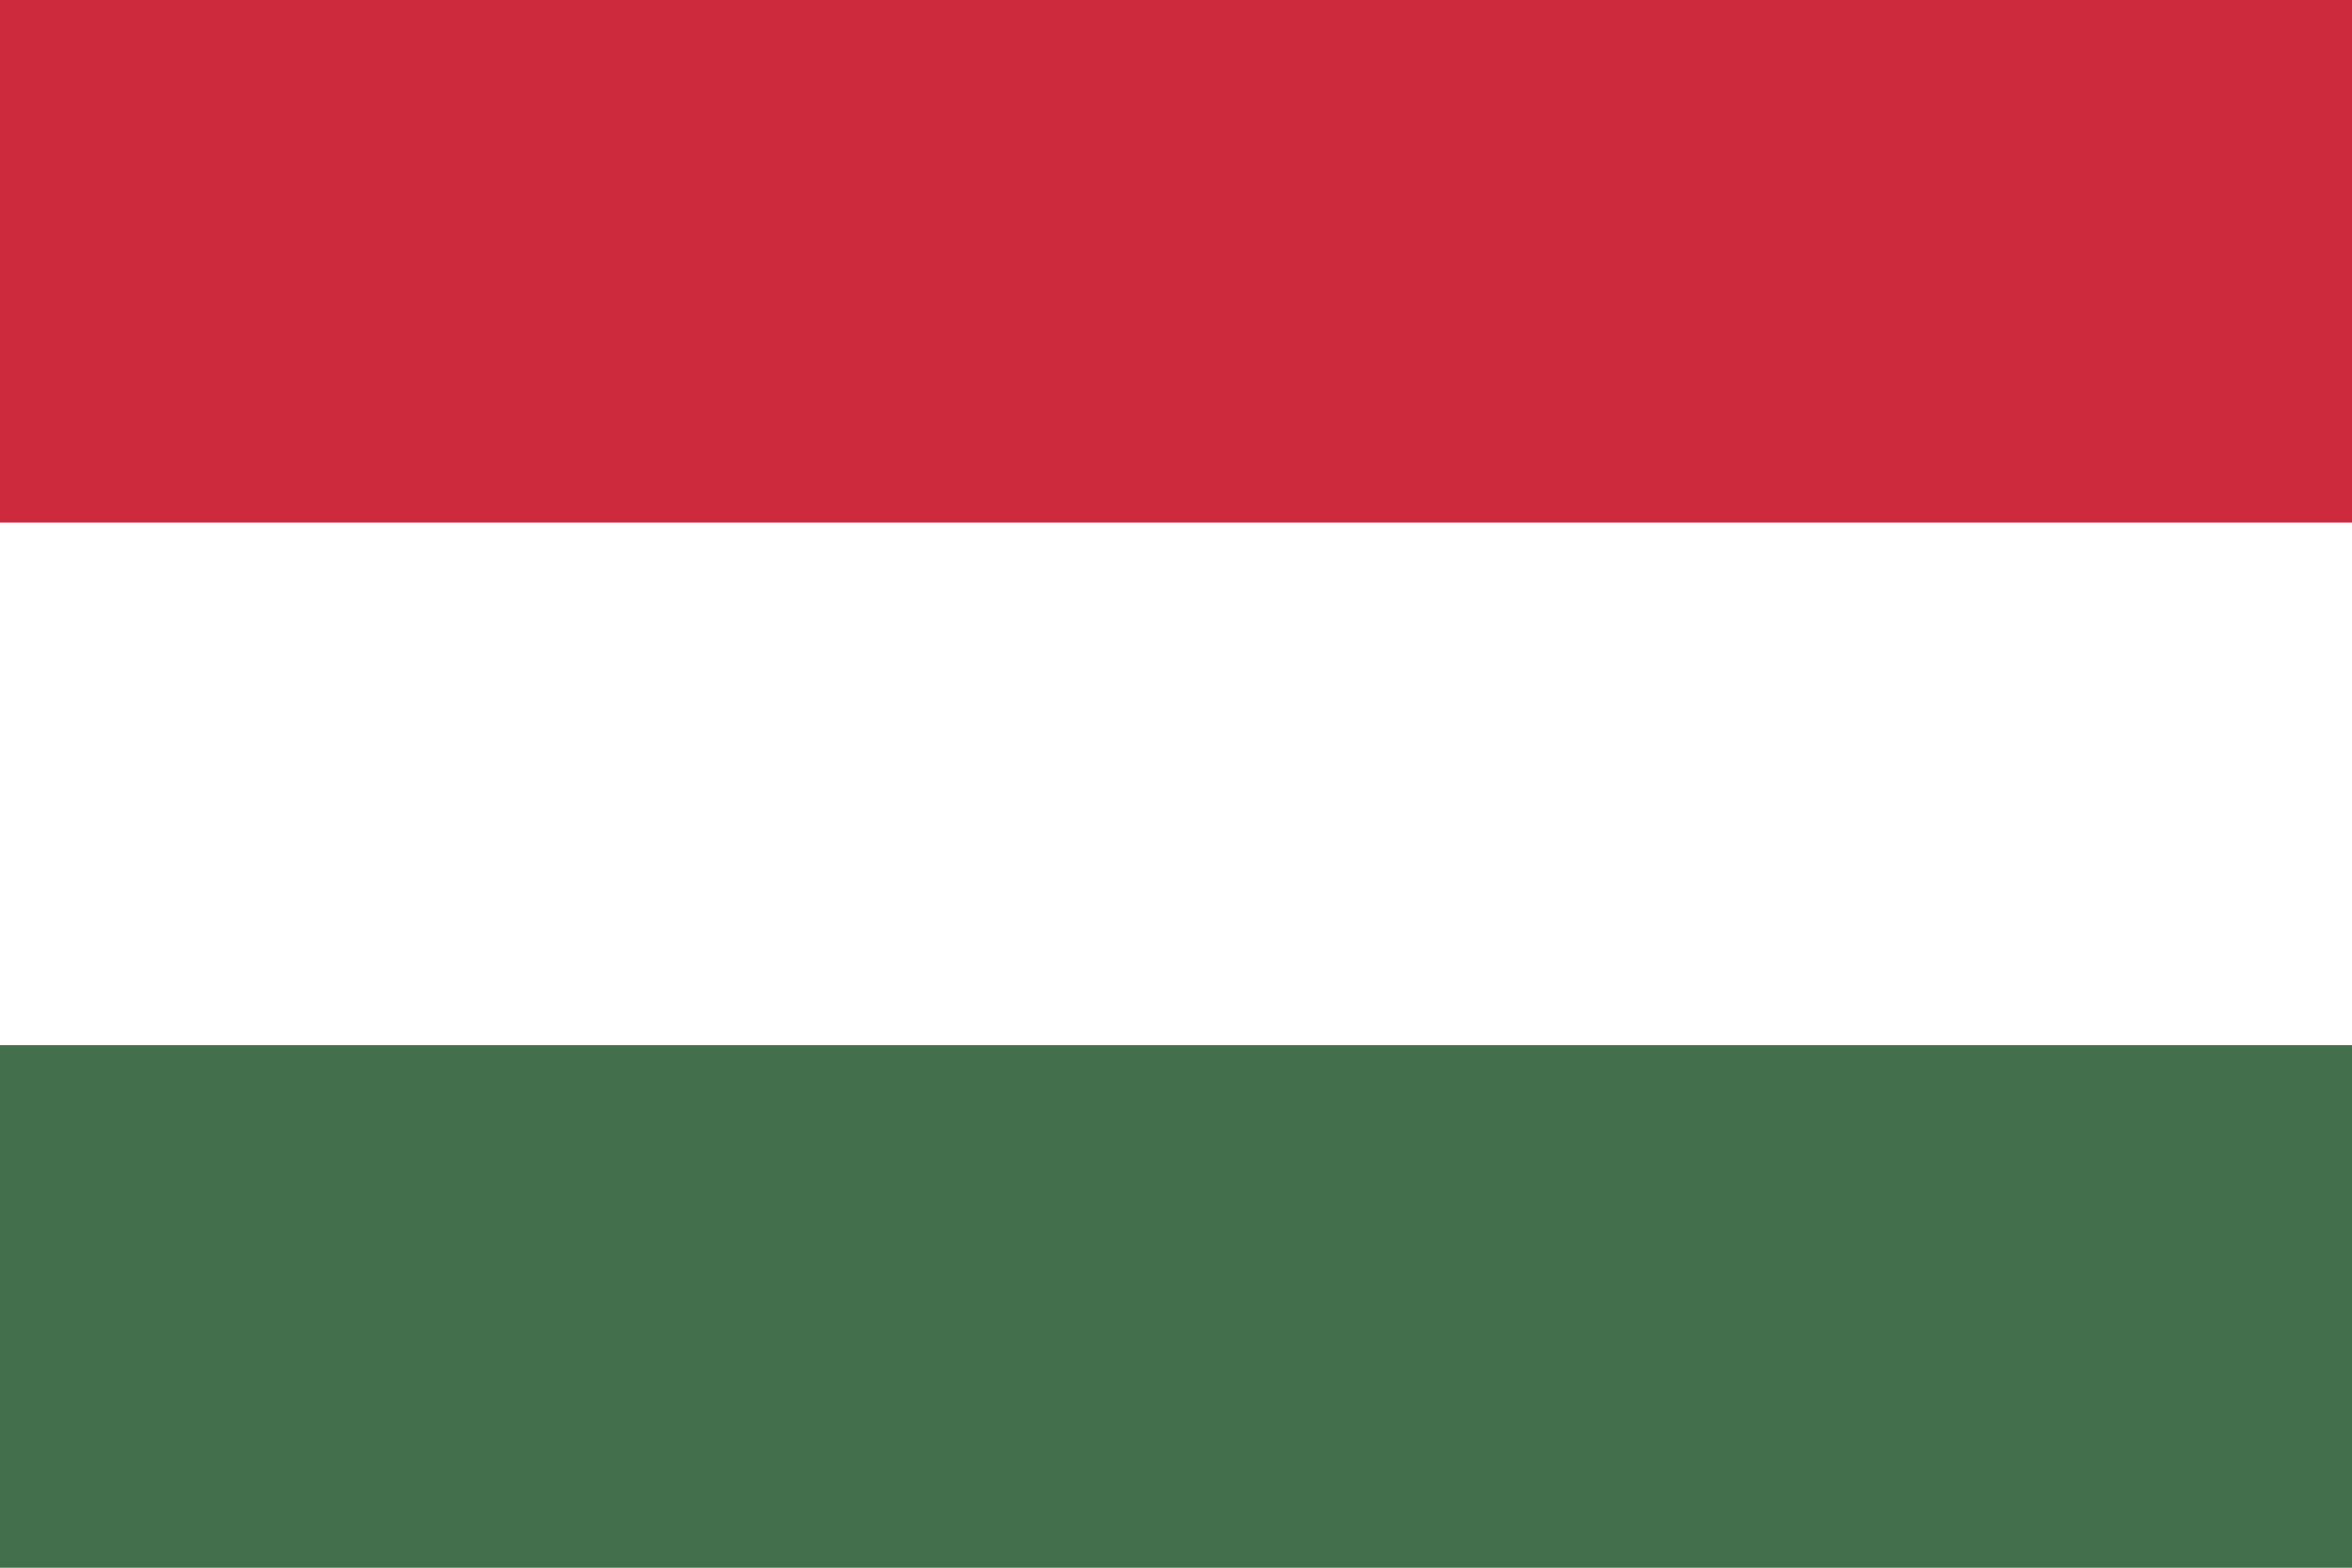
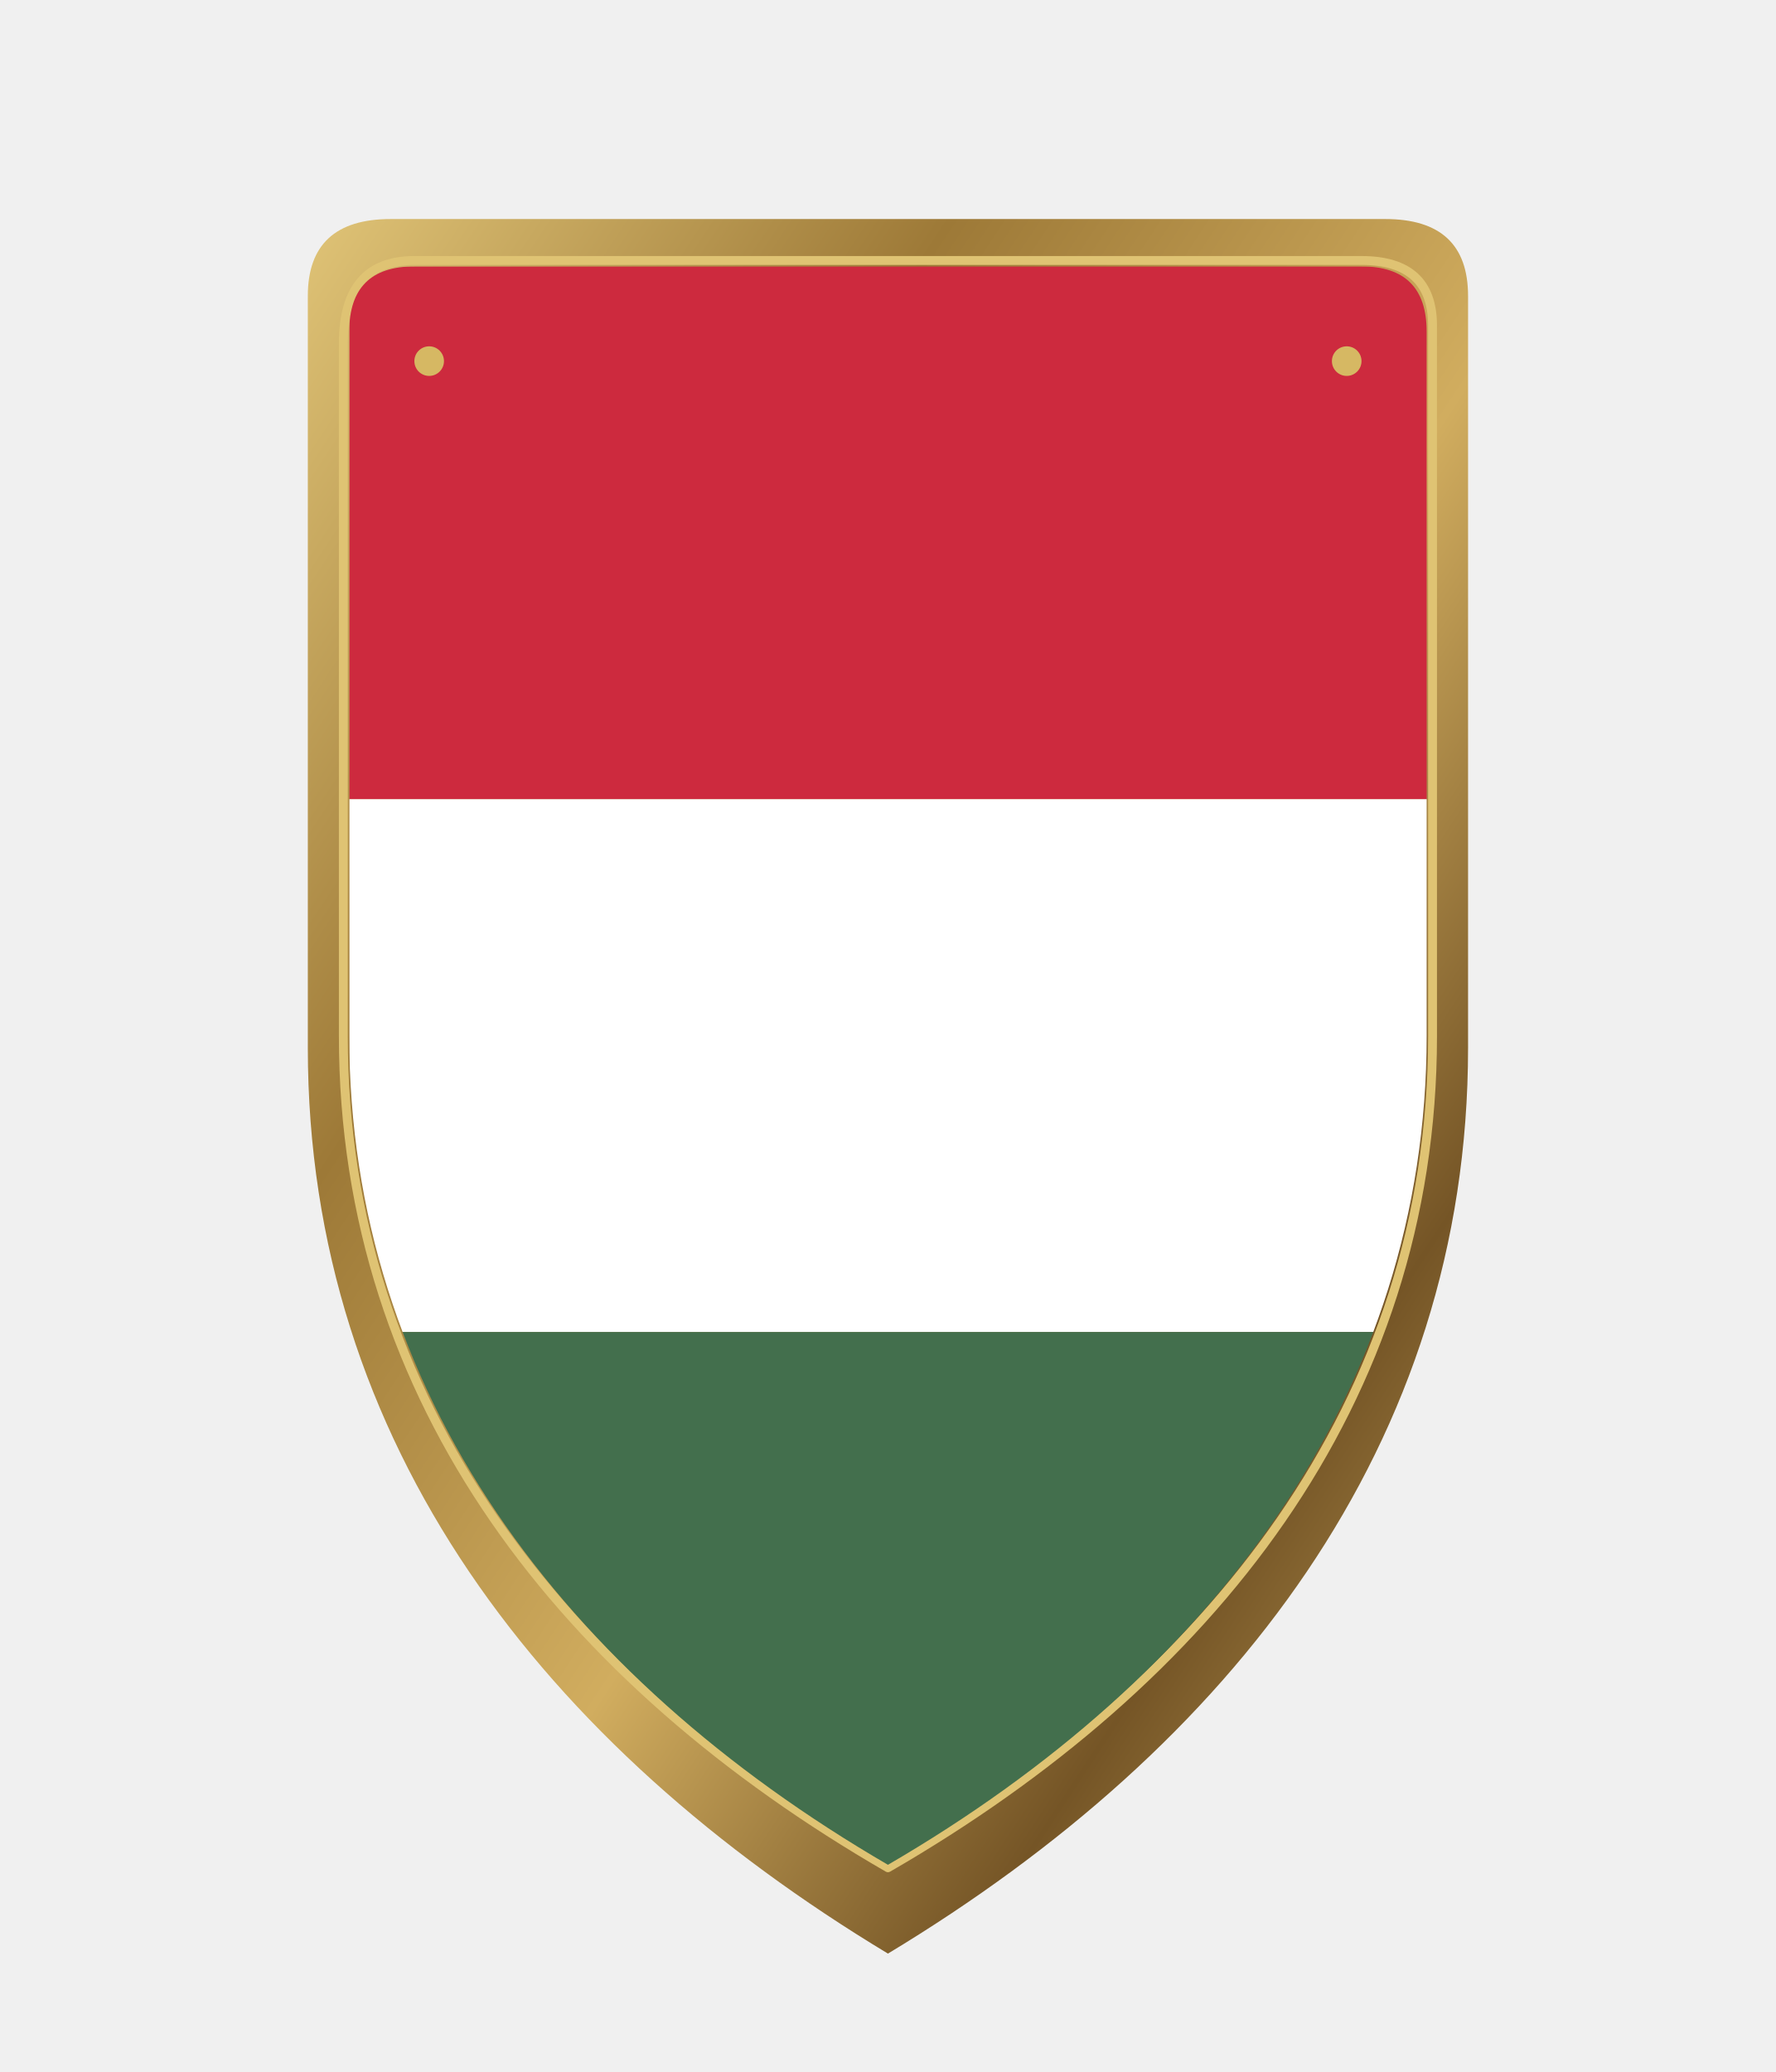
- <svg xmlns="http://www.w3.org/2000/svg" width="900" height="600" viewBox="0 0 9 6">
-   <rect fill="#436F4D" width="9" height="6" />
-   <rect fill="#FFF" width="9" height="4" />
-   <rect fill="#CD2A3E" width="9" height="2" />
+ <svg xmlns="http://www.w3.org/2000/svg" viewBox="0 0 600 700" width="600" height="700">
+   <defs>
+     <linearGradient id="antique-brass" x1="0%" y1="0%" x2="100%" y2="100%">
+       <stop offset="0%" stop-color="#e0c477" />
+       <stop offset="28%" stop-color="#9d7937" />
+       <stop offset="55%" stop-color="#d1ad5f" />
+       <stop offset="78%" stop-color="#755526" />
+       <stop offset="100%" stop-color="#c9a85d" />
+     </linearGradient>
+     <linearGradient id="dark-edge" x1="0%" y1="0%" x2="0%" y2="100%">
+       <stop offset="0%" stop-color="#40392f" />
+       <stop offset="100%" stop-color="#171916" />
+     </linearGradient>
+     <clipPath id="shield-clip">
+       <path d="         M 118 112         Q 118 90 140 90         L 460 90         Q 482 90 482 112         L 482 350         C 482 470 410 566 300 630         C 190 566 118 470 118 350         Z" />
+     </clipPath>
+   </defs>
+   <g id="shield" filter="url(#shield-shadow)">
+     <path id="shield-outer" d="             M 104 100             Q 104 74 132 74             L 468 74             Q 496 74 496 100             L 496 354             C 496 488 416 590 300 660             C 184 590 104 488 104 354             Z" fill="url(#antique-brass)" stroke="#3b2b16" stroke-width="0" stroke-linejoin="round" />
+     <path id="shield-recess" d="             M 116 116             Q 116 88 140 88             L 460 88             Q 484 88 484 110             L 484 350             C 484 474 409 568 300 631             C 191 568 116 474 116 350             Z" fill="#00000000" stroke="#dfc373" stroke-width="3" stroke-linejoin="round" />
+     <g id="flag-art" clip-path="url(#shield-clip)" filter="url(#paper-grain)">
+       <rect x="118" y="90" width="365" height="180" fill="#CD2A3E" />
+       <rect x="118" y="270" width="365" height="180" fill="#fff" />
+       <rect x="118" y="450" width="365" height="180" fill="#436F4D" />
+     </g>
+     <g fill="#d6b863" stroke="#4b351a" stroke-width="0">
+       <circle cx="145" cy="122" r="5" />
+       <circle cx="455" cy="122" r="5" />
+     </g>
+   </g>
</svg>
